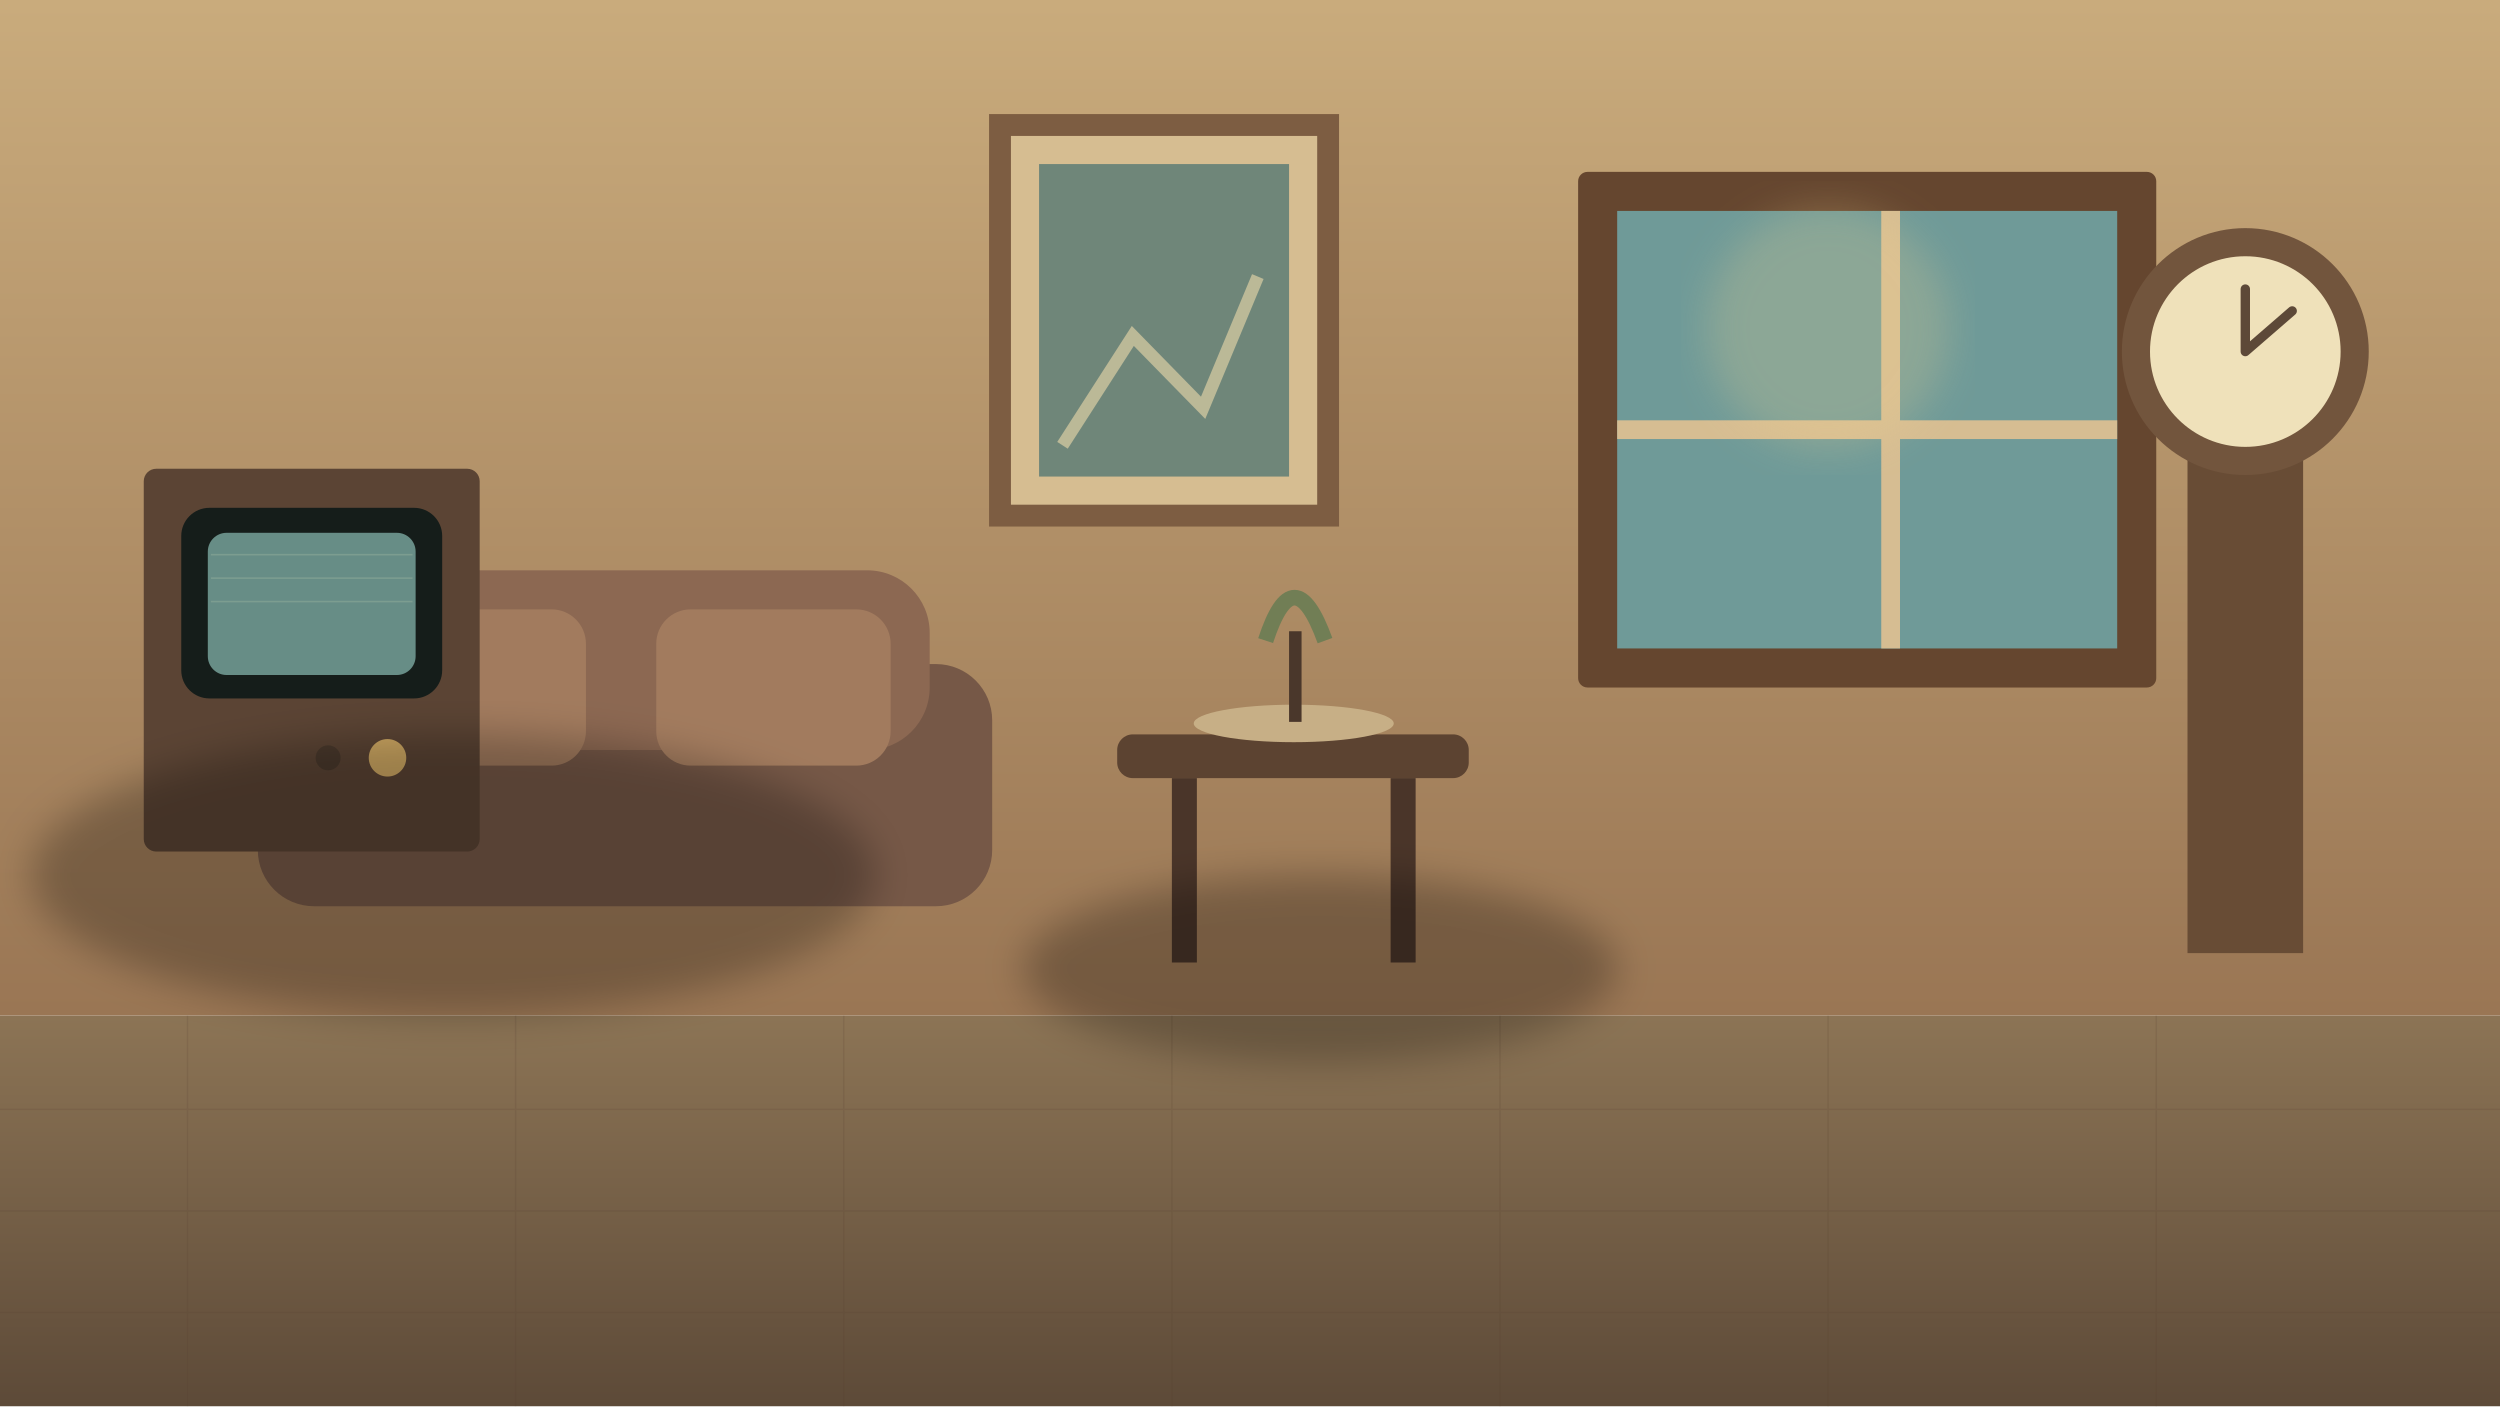
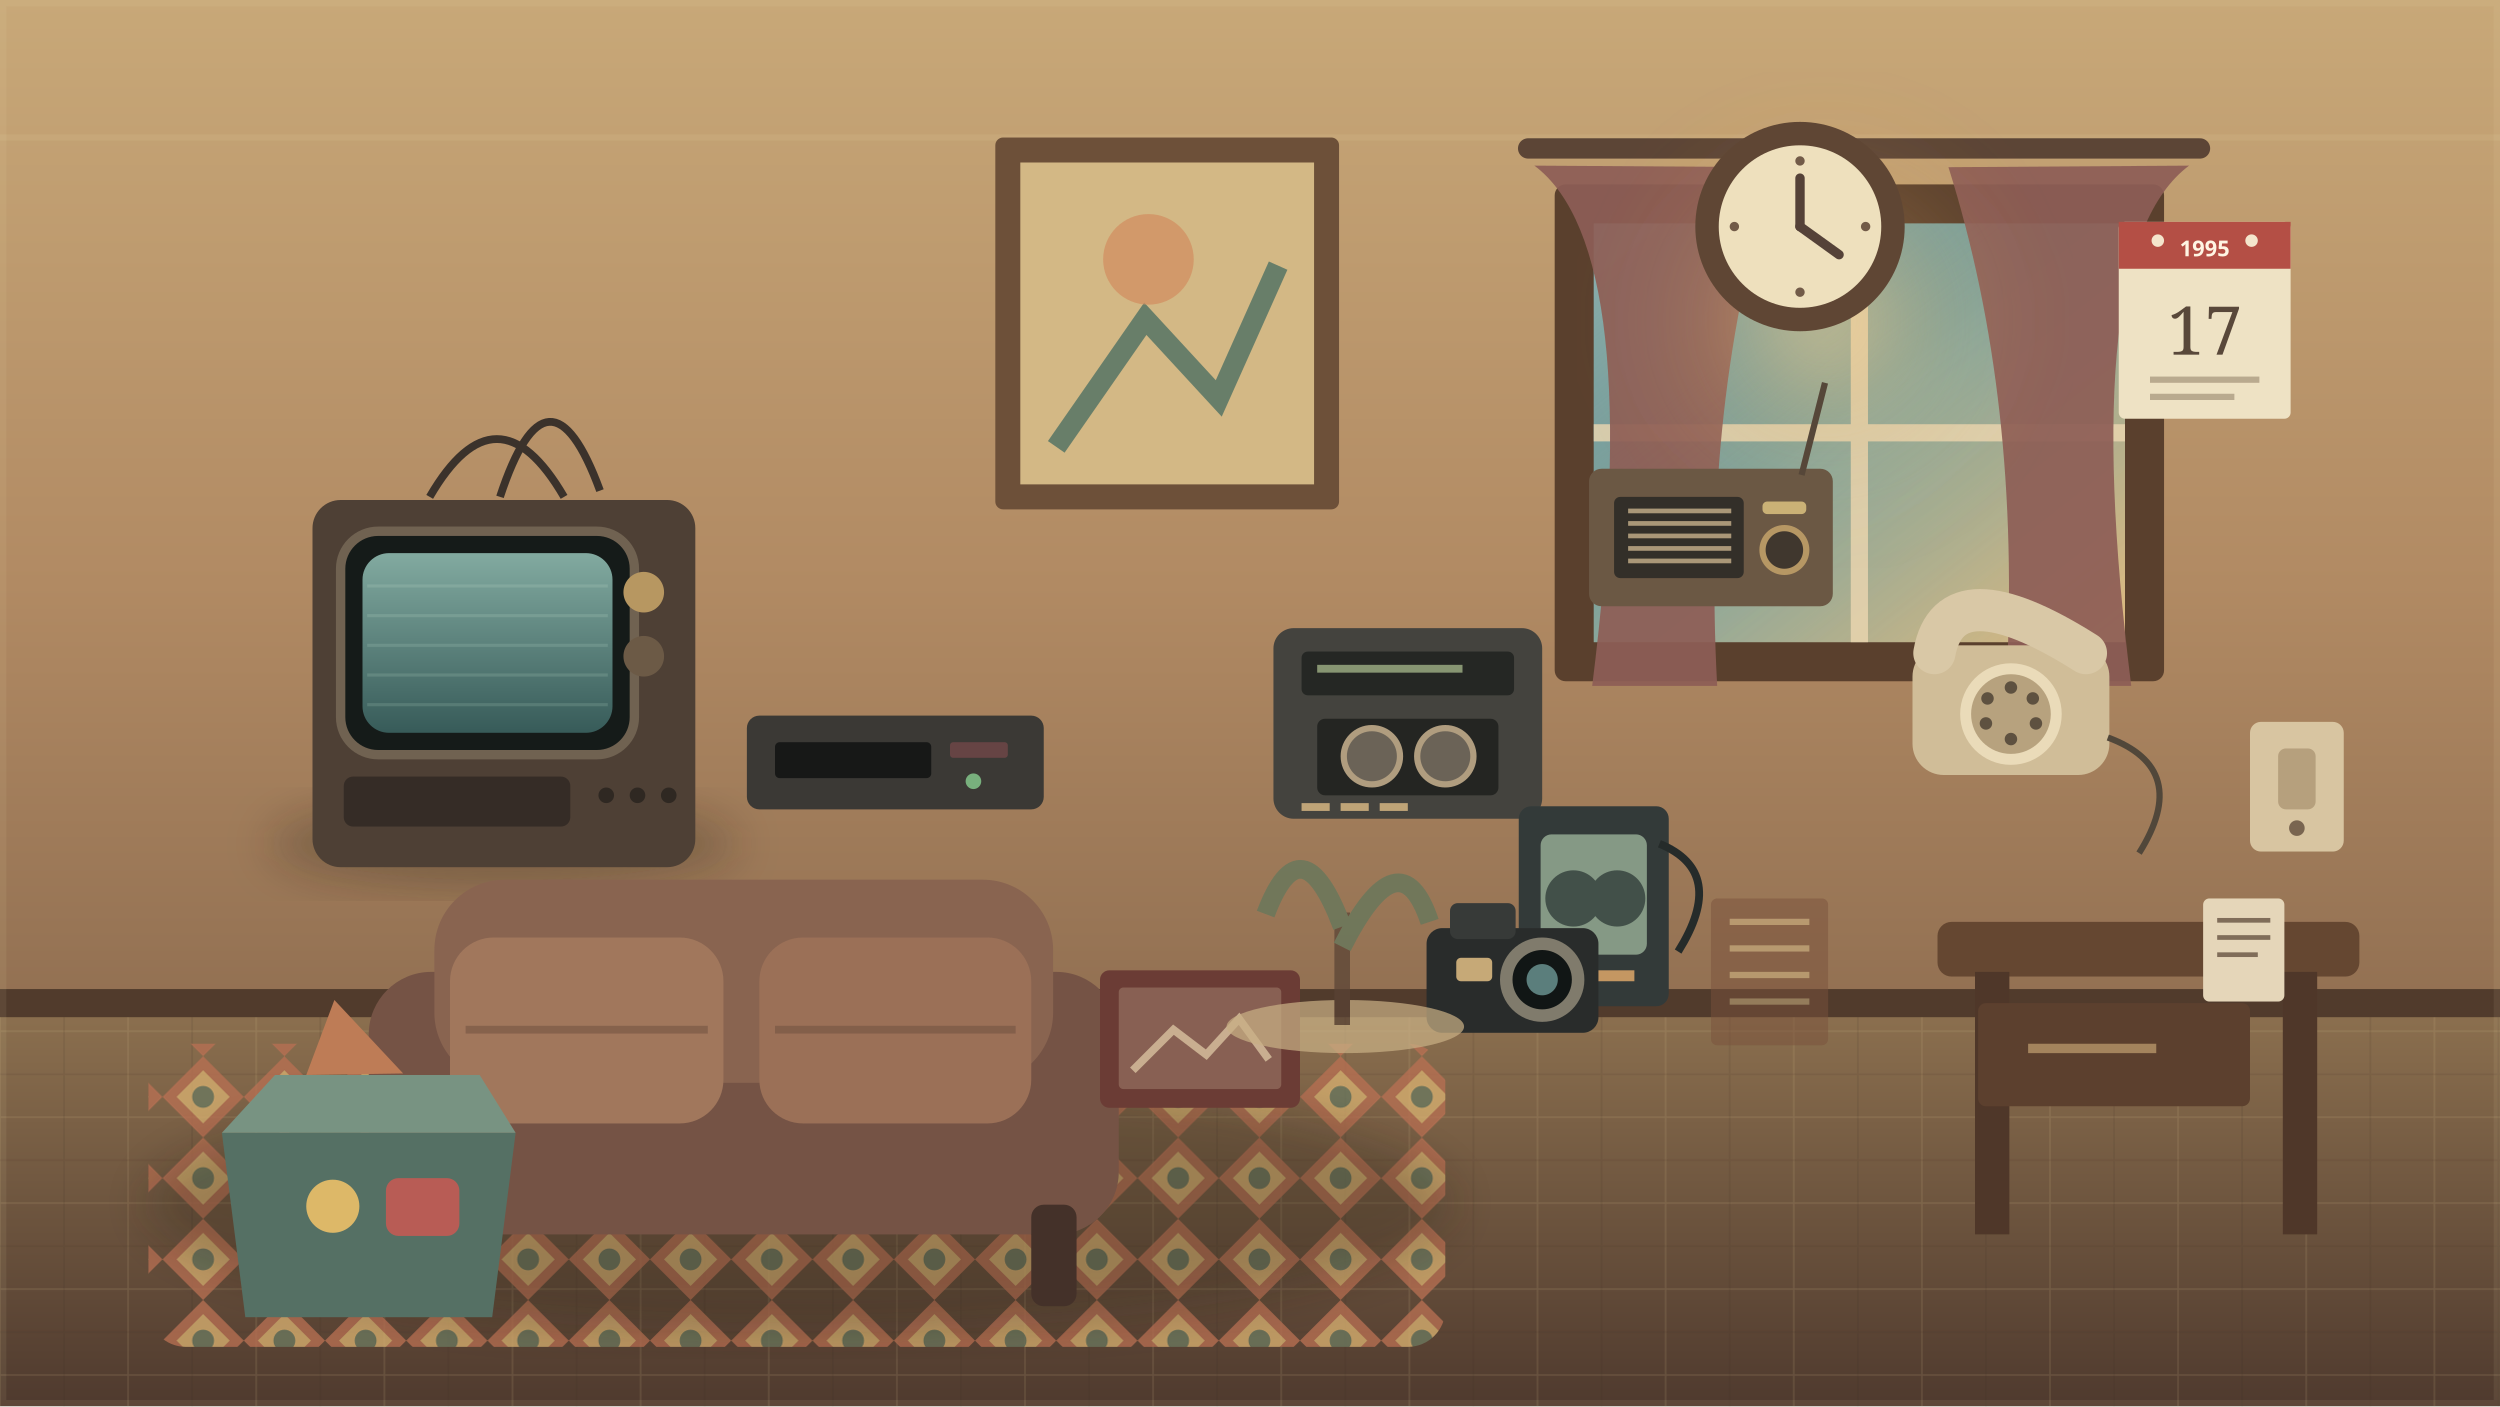
<svg xmlns="http://www.w3.org/2000/svg" viewBox="0 0 1600 900">
  <defs>
    <linearGradient id="wall" x1="0" y1="0" x2="0" y2="1">
-       <stop stop-color="#c9ab7c" />
-       <stop offset="1" stop-color="#9a7654" />
+       <stop stop-color="#c8a878" />
+       <stop offset=".58" stop-color="#b18a63" />
+       <stop offset="1" stop-color="#927052" />
    </linearGradient>
    <linearGradient id="floor" x1="0" y1="0" x2="0" y2="1">
-       <stop stop-color="#8c7455" />
-       <stop offset="1" stop-color="#5d4a38" />
-     </linearGradient>
+       <stop stop-color="#8c704f" />
+       <stop offset="1" stop-color="#4f3a2e" />
+     </linearGradient>
+     <linearGradient id="window" x1="0" y1="0" x2="1" y2="1">
+       <stop stop-color="#477a83" />
+       <stop offset=".5" stop-color="#8aa89c" />
+       <stop offset="1" stop-color="#ddb779" />
+     </linearGradient>
+     <linearGradient id="glass" x1="0" y1="0" x2="1" y2="1">
+       <stop stop-color="#d8eee5" stop-opacity=".5" />
+       <stop offset=".45" stop-color="#789e9b" stop-opacity=".18" />
+       <stop offset="1" stop-color="#e7c18a" stop-opacity=".36" />
+     </linearGradient>
+     <radialGradient id="lamp">
+       <stop stop-color="#ffdca0" stop-opacity=".72" />
+       <stop offset=".45" stop-color="#efb45f" stop-opacity=".18" />
+       <stop offset="1" stop-color="#efb45f" stop-opacity="0" />
+     </radialGradient>
+     <linearGradient id="crt" x1="0" y1="0" x2="0" y2="1">
+       <stop stop-color="#82aaa0" />
+       <stop offset="1" stop-color="#375b59" />
+     </linearGradient>
+     <pattern id="tile" width="82" height="55" patternUnits="userSpaceOnUse">
+       <path d="M0 0h82v55H0z" fill="none" stroke="#d8bd91" stroke-opacity=".15" />
+       <path d="M0 27.5h82M41 0v55" stroke="#3e2e25" stroke-opacity=".12" />
+     </pattern>
+     <pattern id="rug" width="52" height="52" patternUnits="userSpaceOnUse">
+       <path d="M26 0 52 26 26 52 0 26Z" fill="#b76f52" />
+       <path d="M26 9 43 26 26 43 9 26Z" fill="#d7b070" />
+       <circle cx="26" cy="26" r="7" fill="#6c795f" />
+     </pattern>
+     <filter id="shadow">
+       <feGaussianBlur stdDeviation="14" />
+     </filter>
    <filter id="soft">
-       <feGaussianBlur stdDeviation="12" />
+       <feGaussianBlur stdDeviation="26" />
    </filter>
  </defs>
-   <rect width="1600" height="650" fill="url(#wall)" />
-   <rect y="650" width="1600" height="250" fill="url(#floor)" />
-   <g opacity=".16" stroke="#513c2a">
-     <path d="M0 710h1600M0 775h1600M0 840h1600" />
-     <path d="M120 650v250M330 650v250M540 650v250M750 650v250M960 650v250M1170 650v250M1380 650v250" />
-   </g>
-   <rect x="1010" y="110" width="370" height="330" rx="6" fill="#65462f" />
-   <rect x="1035" y="135" width="320" height="280" fill="#6f9a98" />
-   <path d="M1210 135v280M1035 275h320" stroke="#d6bd92" stroke-width="12" />
-   <circle cx="1170" cy="210" r="78" fill="#f3d48e" opacity=".22" filter="url(#soft)" />
-   <rect x="165" y="425" width="470" height="155" rx="36" fill="#765847" />
-   <rect x="205" y="365" width="390" height="115" rx="40" fill="#8c6852" />
-   <rect x="215" y="390" width="160" height="100" rx="22" fill="#a27b5e" />
-   <rect x="420" y="390" width="150" height="100" rx="22" fill="#a27b5e" />
-   <rect x="92" y="300" width="215" height="245" rx="8" fill="#5b4434" />
-   <rect x="116" y="325" width="167" height="122" rx="18" fill="#151d1a" />
-   <rect x="133" y="341" width="133" height="91" rx="12" fill="#678d86" />
-   <path d="M135 355h129M135 370h129M135 385h129" stroke="#dce5bd" opacity=".18" />
-   <circle cx="248" cy="485" r="12" fill="#d0a963" />
-   <circle cx="210" cy="485" r="8" fill="#4a392c" />
-   <rect x="715" y="470" width="225" height="28" rx="10" fill="#5c4331" />
-   <rect x="750" y="498" width="16" height="118" fill="#4a3529" />
-   <rect x="890" y="498" width="16" height="118" fill="#4a3529" />
-   <ellipse cx="828" cy="463" rx="64" ry="12" fill="#c7af86" />
-   <rect x="825" y="404" width="8" height="58" fill="#4a372b" />
-   <path d="M810 410q18-55 38 0" fill="none" stroke="#717e55" stroke-width="10" />
-   <rect x="1400" y="280" width="74" height="330" fill="#684c35" />
-   <circle cx="1437" cy="225" r="70" fill="#efe1ba" stroke="#72553d" stroke-width="18" />
-   <path d="M1437 225l30-26M1437 225v-40" stroke="#5d4938" stroke-width="6" stroke-linecap="round" />
-   <rect x="640" y="80" width="210" height="250" fill="#d6bd91" stroke="#7d5d42" stroke-width="14" />
-   <path d="M665 105h160v200H665z" fill="#6f8679" />
-   <path d="M680 285l45-70 45 46 35-84" fill="none" stroke="#e4d4a7" stroke-width="8" opacity=".65" />
-   <g opacity=".25" filter="url(#soft)">
-     <ellipse cx="290" cy="560" rx="270" ry="90" fill="#000" />
-     <ellipse cx="845" cy="620" rx="190" ry="60" fill="#000" />
-   </g>
+   <rect width="1600" height="645" fill="url(#wall)" />
+   <rect y="645" width="1600" height="255" fill="url(#floor)" />
+   <rect y="645" width="1600" height="255" fill="url(#tile)" />
+   <path d="M0 642h1600" stroke="#513b2c" stroke-width="18" />
+   <path d="M0 88h1600" stroke="#d8bd90" stroke-opacity=".22" stroke-width="4" />
+   <rect x="95" y="668" width="830" height="194" rx="24" fill="url(#rug)" opacity=".78" />
+   <ellipse cx="512" cy="770" rx="420" ry="83" fill="#1c1511" opacity=".22" filter="url(#shadow)" />
+   <rect x="995" y="118" width="390" height="318" rx="7" fill="#5a402d" />
+   <rect x="1020" y="143" width="340" height="268" fill="url(#window)" />
+   <rect x="1020" y="143" width="340" height="268" fill="url(#glass)" />
+   <path d="M1190 143v268M1020 277h340" stroke="#ead5af" stroke-opacity=".82" stroke-width="11" />
+   <path d="M978 95h430" stroke="#5c4536" stroke-width="13" stroke-linecap="round" />
+   <path d="M982 106q72 54 37 333h80q-10-183 37-332Z" fill="#8d5d56" opacity=".92" />
+   <path d="M1401 106q-72 54-37 333h-80q10-183-37-332Z" fill="#8d5d56" opacity=".92" />
+   <circle cx="1168" cy="205" r="132" fill="url(#lamp)" filter="url(#soft)" />
+   <rect x="637" y="88" width="220" height="238" rx="5" fill="#6d5039" />
+   <rect x="653" y="104" width="188" height="206" fill="#d3b885" />
+   <path d="M676 286 733 204 780 255 818 170" fill="none" stroke="#687e69" stroke-width="13" />
+   <circle cx="735" cy="166" r="29" fill="#d28f61" opacity=".75" />
+   <g transform="translate(1152 145)">
+     <circle r="67" fill="#5f4634" />
+     <circle r="52" fill="#eee0bd" />
+     <circle r="3" fill="#48372e" />
+     <path d="M0 0 0-31M0 0 25 18" stroke="#554238" stroke-width="6" stroke-linecap="round" />
+     <g fill="#725b48">
+       <circle cy="-42" r="3" />
+       <circle cx="42" r="3" />
+       <circle cy="42" r="3" />
+       <circle cx="-42" r="3" />
+     </g>
+   </g>
+   <g transform="translate(1356 142)">
+     <rect width="110" height="126" rx="4" fill="#eee2c4" />
+     <rect width="110" height="30" fill="#b44f45" />
+     <circle cx="25" cy="12" r="4" fill="#f4e5cc" />
+     <circle cx="85" cy="12" r="4" fill="#f4e5cc" />
+     <text x="55" y="22" text-anchor="middle" fill="#fff5e3" font-size="14" font-family="sans-serif" font-weight="700">1995</text>
+     <text x="55" y="85" text-anchor="middle" fill="#59483a" font-size="43" font-family="Georgia">17</text>
+     <path d="M20 101h70M20 112h54" stroke="#8e7b65" stroke-width="4" opacity=".55" />
+   </g>
+   <g transform="translate(190 300)">
+     <ellipse cx="132" cy="240" rx="150" ry="30" fill="#1b1410" opacity=".25" filter="url(#shadow)" />
+     <rect x="10" y="20" width="245" height="235" rx="18" fill="#4e4035" />
+     <rect x="28" y="40" width="188" height="143" rx="24" fill="#151b19" stroke="#706251" stroke-width="6" />
+     <rect x="42" y="54" width="160" height="115" rx="17" fill="url(#crt)" />
+     <g stroke="#d4ead6" stroke-opacity=".15" stroke-width="2">
+       <path d="M45 75h154M45 94h154M45 113h154M45 132h154M45 151h154" />
+     </g>
+     <rect x="30" y="197" width="145" height="32" rx="6" fill="#352c26" />
+     <circle cx="222" cy="79" r="13" fill="#b79761" />
+     <circle cx="222" cy="120" r="13" fill="#6c5a46" />
+     <g fill="#2f2822">
+       <circle cx="198" cy="209" r="5" />
+       <circle cx="218" cy="209" r="5" />
+       <circle cx="238" cy="209" r="5" />
+     </g>
+     <path d="M85 18q43-74 86 0M130 18q31-94 64-4" fill="none" stroke="#3b322b" stroke-width="5" />
+   </g>
+   <g transform="translate(478 458)">
+     <rect width="190" height="60" rx="8" fill="#3b3935" />
+     <rect x="18" y="17" width="100" height="23" rx="3" fill="#171817" />
+     <rect x="130" y="17" width="37" height="10" rx="2" fill="#644" />
+     <circle cx="145" cy="42" r="5" fill="#78b07d" />
+   </g>
+   <g transform="translate(236 548)">
+     <rect x="0" y="74" width="480" height="168" rx="40" fill="#755345" />
+     <rect x="42" y="15" width="396" height="130" rx="45" fill="#896450" />
+     <rect x="52" y="52" width="175" height="119" rx="28" fill="#a1775c" />
+     <rect x="250" y="52" width="174" height="119" rx="28" fill="#9b7057" />
+     <path d="M62 111h155M260 111h154" stroke="#705040" stroke-width="5" opacity=".55" />
+     <rect x="28" y="223" width="29" height="65" rx="8" fill="#443129" />
+     <rect x="424" y="223" width="29" height="65" rx="8" fill="#443129" />
+   </g>
+   <g transform="translate(815 402)">
+     <rect width="172" height="122" rx="13" fill="#44433e" />
+     <rect x="18" y="15" width="136" height="28" rx="4" fill="#252724" />
+     <path d="M28 26h93" stroke="#bbd09b" stroke-width="5" opacity=".65" />
+     <rect x="28" y="58" width="116" height="49" rx="5" fill="#242522" />
+     <circle cx="63" cy="82" r="18" fill="#6b6357" stroke="#b09d7f" stroke-width="4" />
+     <circle cx="110" cy="82" r="18" fill="#6b6357" stroke="#b09d7f" stroke-width="4" />
+     <g fill="#bfa477">
+       <rect x="18" y="112" width="18" height="5" />
+       <rect x="43" y="112" width="18" height="5" />
+       <rect x="68" y="112" width="18" height="5" />
+     </g>
+   </g>
+   <g transform="translate(1017 300)">
+     <rect width="156" height="88" rx="8" fill="#6b5844" />
+     <rect x="16" y="18" width="83" height="52" rx="4" fill="#332f29" />
+     <g stroke="#aa9778" stroke-width="3">
+       <path d="M25 27h66M25 35h66M25 43h66M25 51h66M25 59h66" />
+     </g>
+     <rect x="111" y="21" width="28" height="8" rx="3" fill="#cab176" />
+     <circle cx="125" cy="52" r="14" fill="#40372e" stroke="#b69764" stroke-width="4" />
+     <path d="M136 4 151-55" stroke="#564739" stroke-width="4" />
+   </g>
+   <g transform="translate(1219 382)">
+     <rect x="5" y="31" width="126" height="83" rx="20" fill="#d0bd98" />
+     <path d="M19 36q10-55 97 0" fill="none" stroke="#d9c8a6" stroke-width="27" stroke-linecap="round" />
+     <circle cx="68" cy="75" r="29" fill="#b7a27e" stroke="#eadbb9" stroke-width="7" />
+     <g fill="#5e5140">
+       <circle cx="68" cy="58" r="4" />
+       <circle cx="82" cy="65" r="4" />
+       <circle cx="84" cy="81" r="4" />
+       <circle cx="68" cy="91" r="4" />
+       <circle cx="52" cy="81" r="4" />
+       <circle cx="53" cy="65" r="4" />
+     </g>
+     <path d="M130 90q54 20 20 74" fill="none" stroke="#51473a" stroke-width="4" />
+   </g>
+   <g transform="translate(972 516)">
+     <rect width="96" height="128" rx="8" fill="#333a39" />
+     <rect x="14" y="18" width="68" height="77" rx="7" fill="#859985" />
+     <circle cx="35" cy="59" r="18" fill="#425049" />
+     <circle cx="63" cy="59" r="18" fill="#425049" />
+     <rect x="19" y="105" width="55" height="7" fill="#c49762" />
+     <path d="M90 24q44 18 12 69" fill="none" stroke="#252b2a" stroke-width="5" />
+   </g>
+   <g transform="translate(913 594)">
+     <rect width="110" height="67" rx="10" fill="#292c2b" />
+     <rect x="15" y="-16" width="42" height="23" rx="5" fill="#373a38" />
+     <circle cx="74" cy="33" r="23" fill="#111615" stroke="#807b6c" stroke-width="8" />
+     <circle cx="74" cy="33" r="10" fill="#5b7e7c" />
+     <rect x="19" y="19" width="23" height="15" rx="3" fill="#c6a977" />
+   </g>
+   <g transform="translate(704 621)">
+     <rect width="128" height="88" rx="6" fill="#6b3c35" />
+     <rect x="12" y="11" width="104" height="65" rx="3" fill="#d4bea0" opacity=".28" />
+     <path d="M21 64 47 38 68 54 89 31 108 57" fill="none" stroke="#e4cfaa" stroke-width="5" opacity=".7" />
+   </g>
+   <g transform="translate(1240 590)">
+     <rect width="270" height="35" rx="9" fill="#654731" />
+     <rect x="24" y="32" width="22" height="168" fill="#4f3729" />
+     <rect x="221" y="32" width="22" height="168" fill="#4f3729" />
+     <rect x="26" y="52" width="174" height="66" rx="5" fill="#5c402e" />
+     <path d="M58 81h82" stroke="#a4845d" stroke-width="6" />
+     <g transform="translate(170 -15)">
+       <rect width="52" height="66" rx="4" fill="#e5d6b9" />
+       <path d="M9 14h34M9 25h34M9 36h26" stroke="#806d59" stroke-width="3" />
+     </g>
+   </g>
+   <g transform="translate(1440 462)">
+     <rect width="60" height="83" rx="7" fill="#d8c5a1" />
+     <rect x="18" y="17" width="24" height="39" rx="5" fill="#b6a07d" />
+     <circle cx="30" cy="68" r="5" fill="#796550" />
+   </g>
+   <g transform="translate(142 688)">
+     <path d="M0 37h188l-15 118H15Z" fill="#557064" />
+     <path d="M0 37 34 0h131l23 37" fill="#789382" />
+     <path d="M54 0 72-48l44 47" fill="#be7c56" />
+     <circle cx="71" cy="84" r="17" fill="#ddb868" />
+     <rect x="105" y="66" width="47" height="37" rx="8" fill="#b85c55" />
+   </g>
+   <g opacity=".72">
+     <ellipse cx="861" cy="657" rx="76" ry="17" fill="#c8ae84" />
+     <rect x="854" y="584" width="10" height="72" fill="#594334" />
+     <path d="M859 593q-26-69-49-8M859 606q37-73 56-16" fill="none" stroke="#61775c" stroke-width="12" />
+   </g>
+   <g opacity=".5">
+     <rect x="1095" y="575" width="75" height="94" rx="4" fill="#79513b" />
+     <path d="M1107 590h51M1107 607h51M1107 624h51M1107 641h51" stroke="#d7bd8a" stroke-width="4" />
+   </g>
+   <rect width="1600" height="900" fill="none" stroke="#f8e5ba" stroke-opacity=".08" stroke-width="8" />
</svg>
